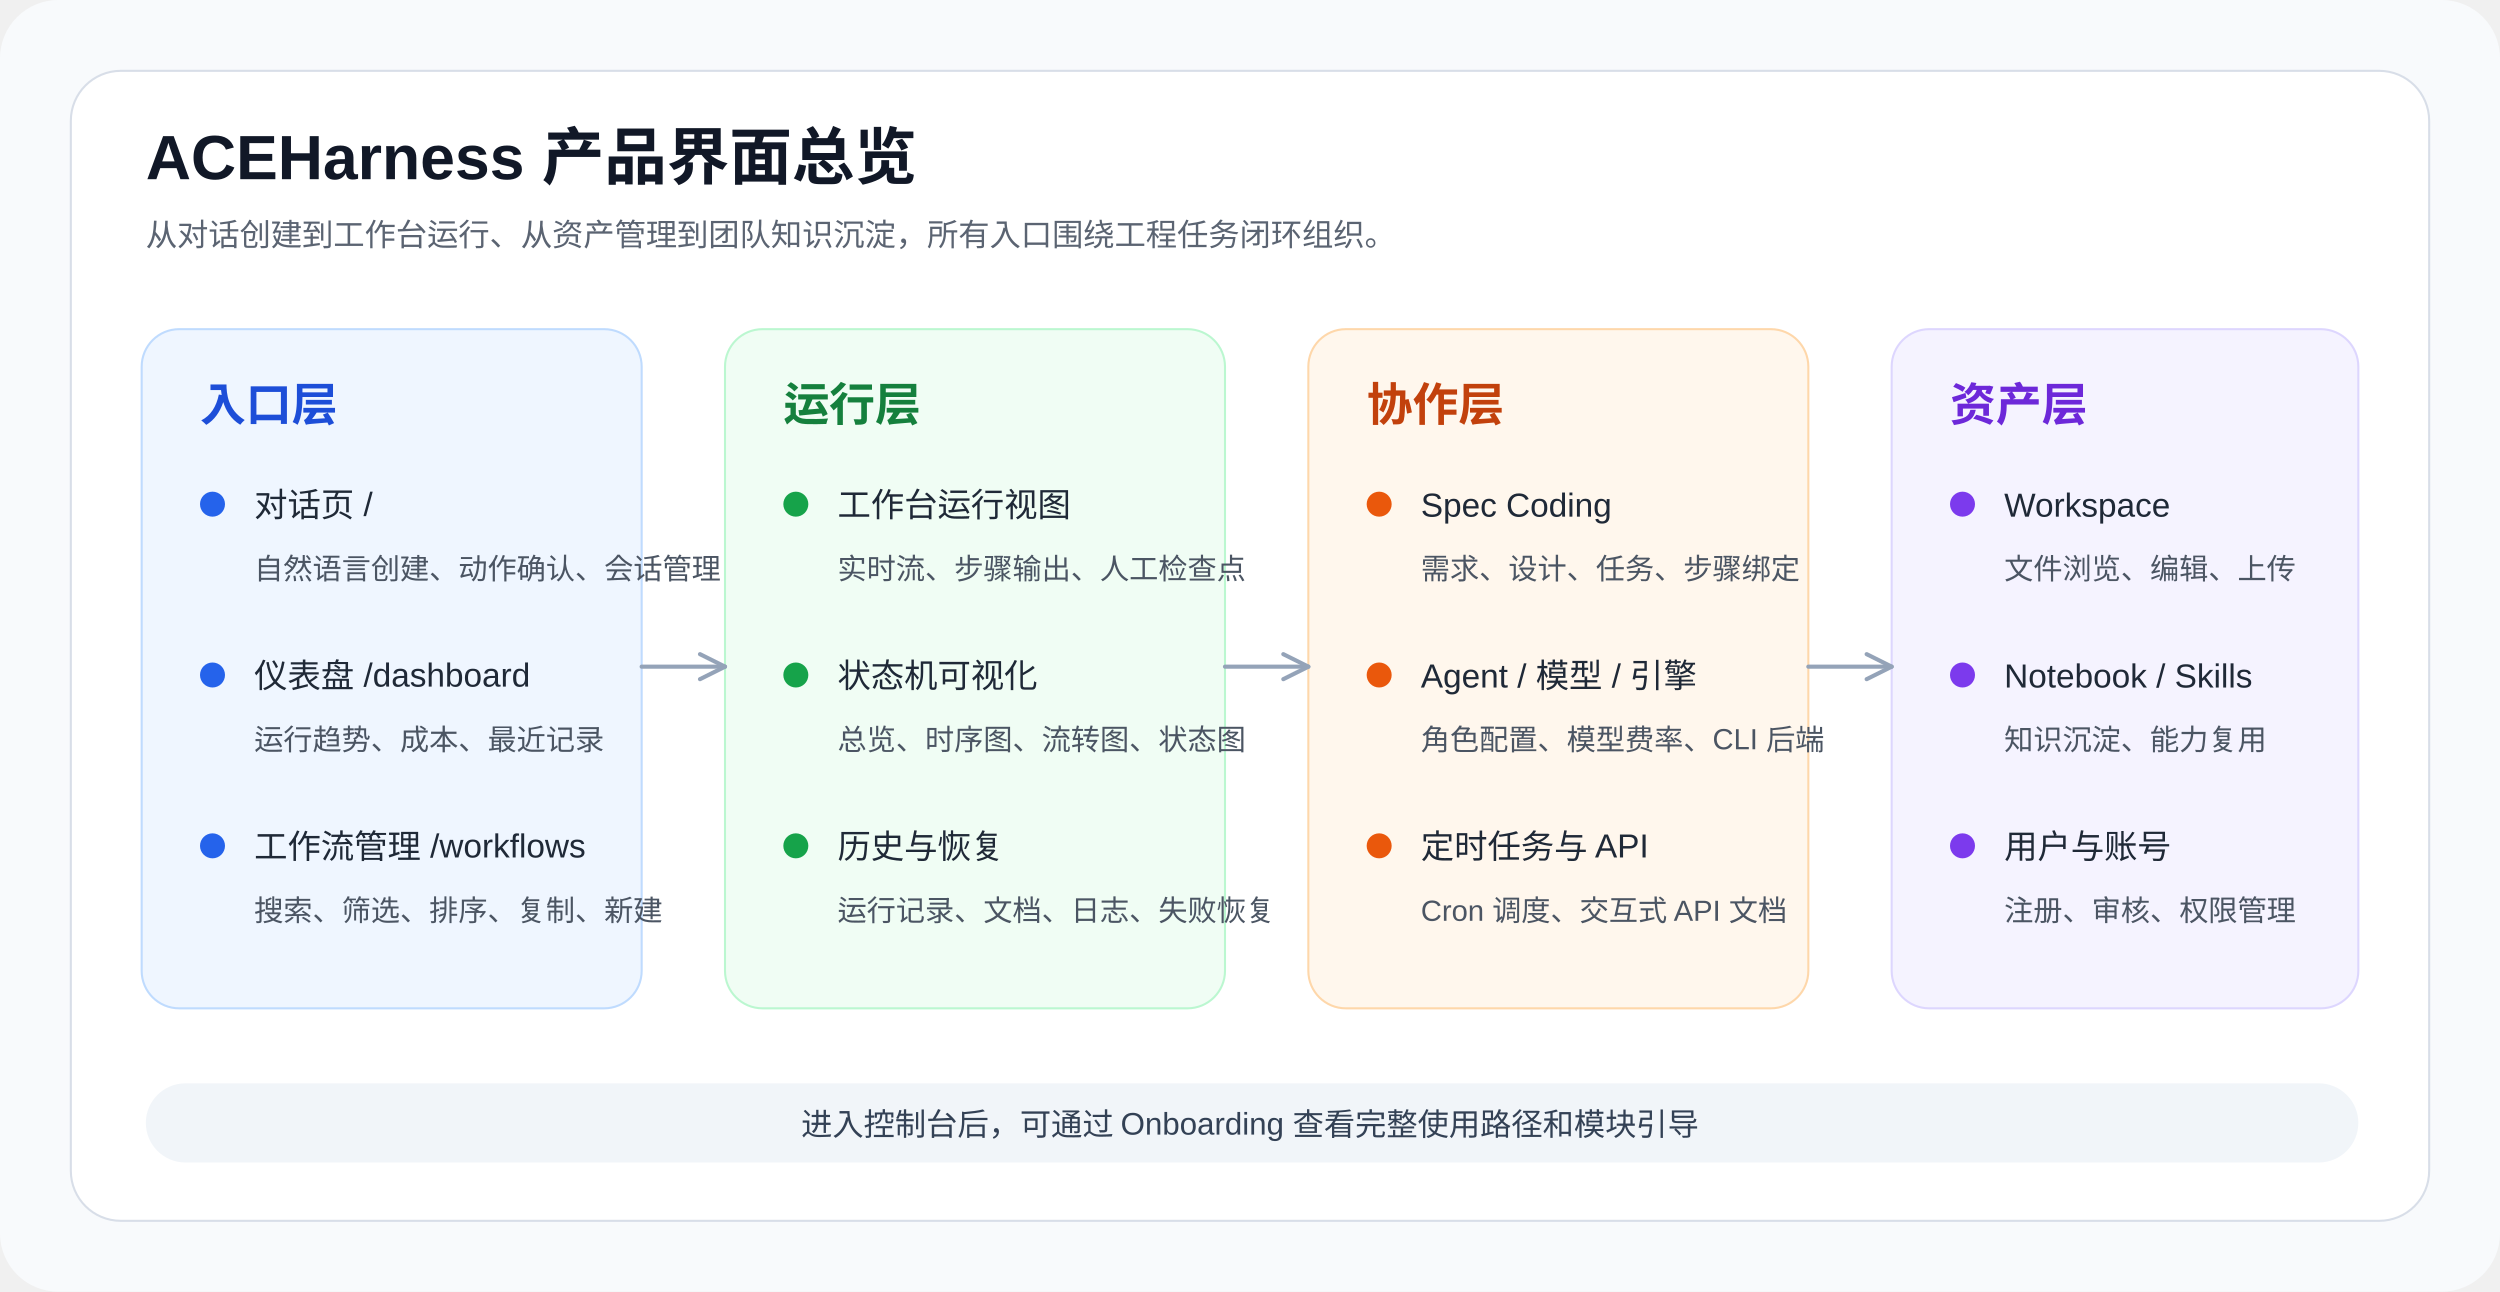
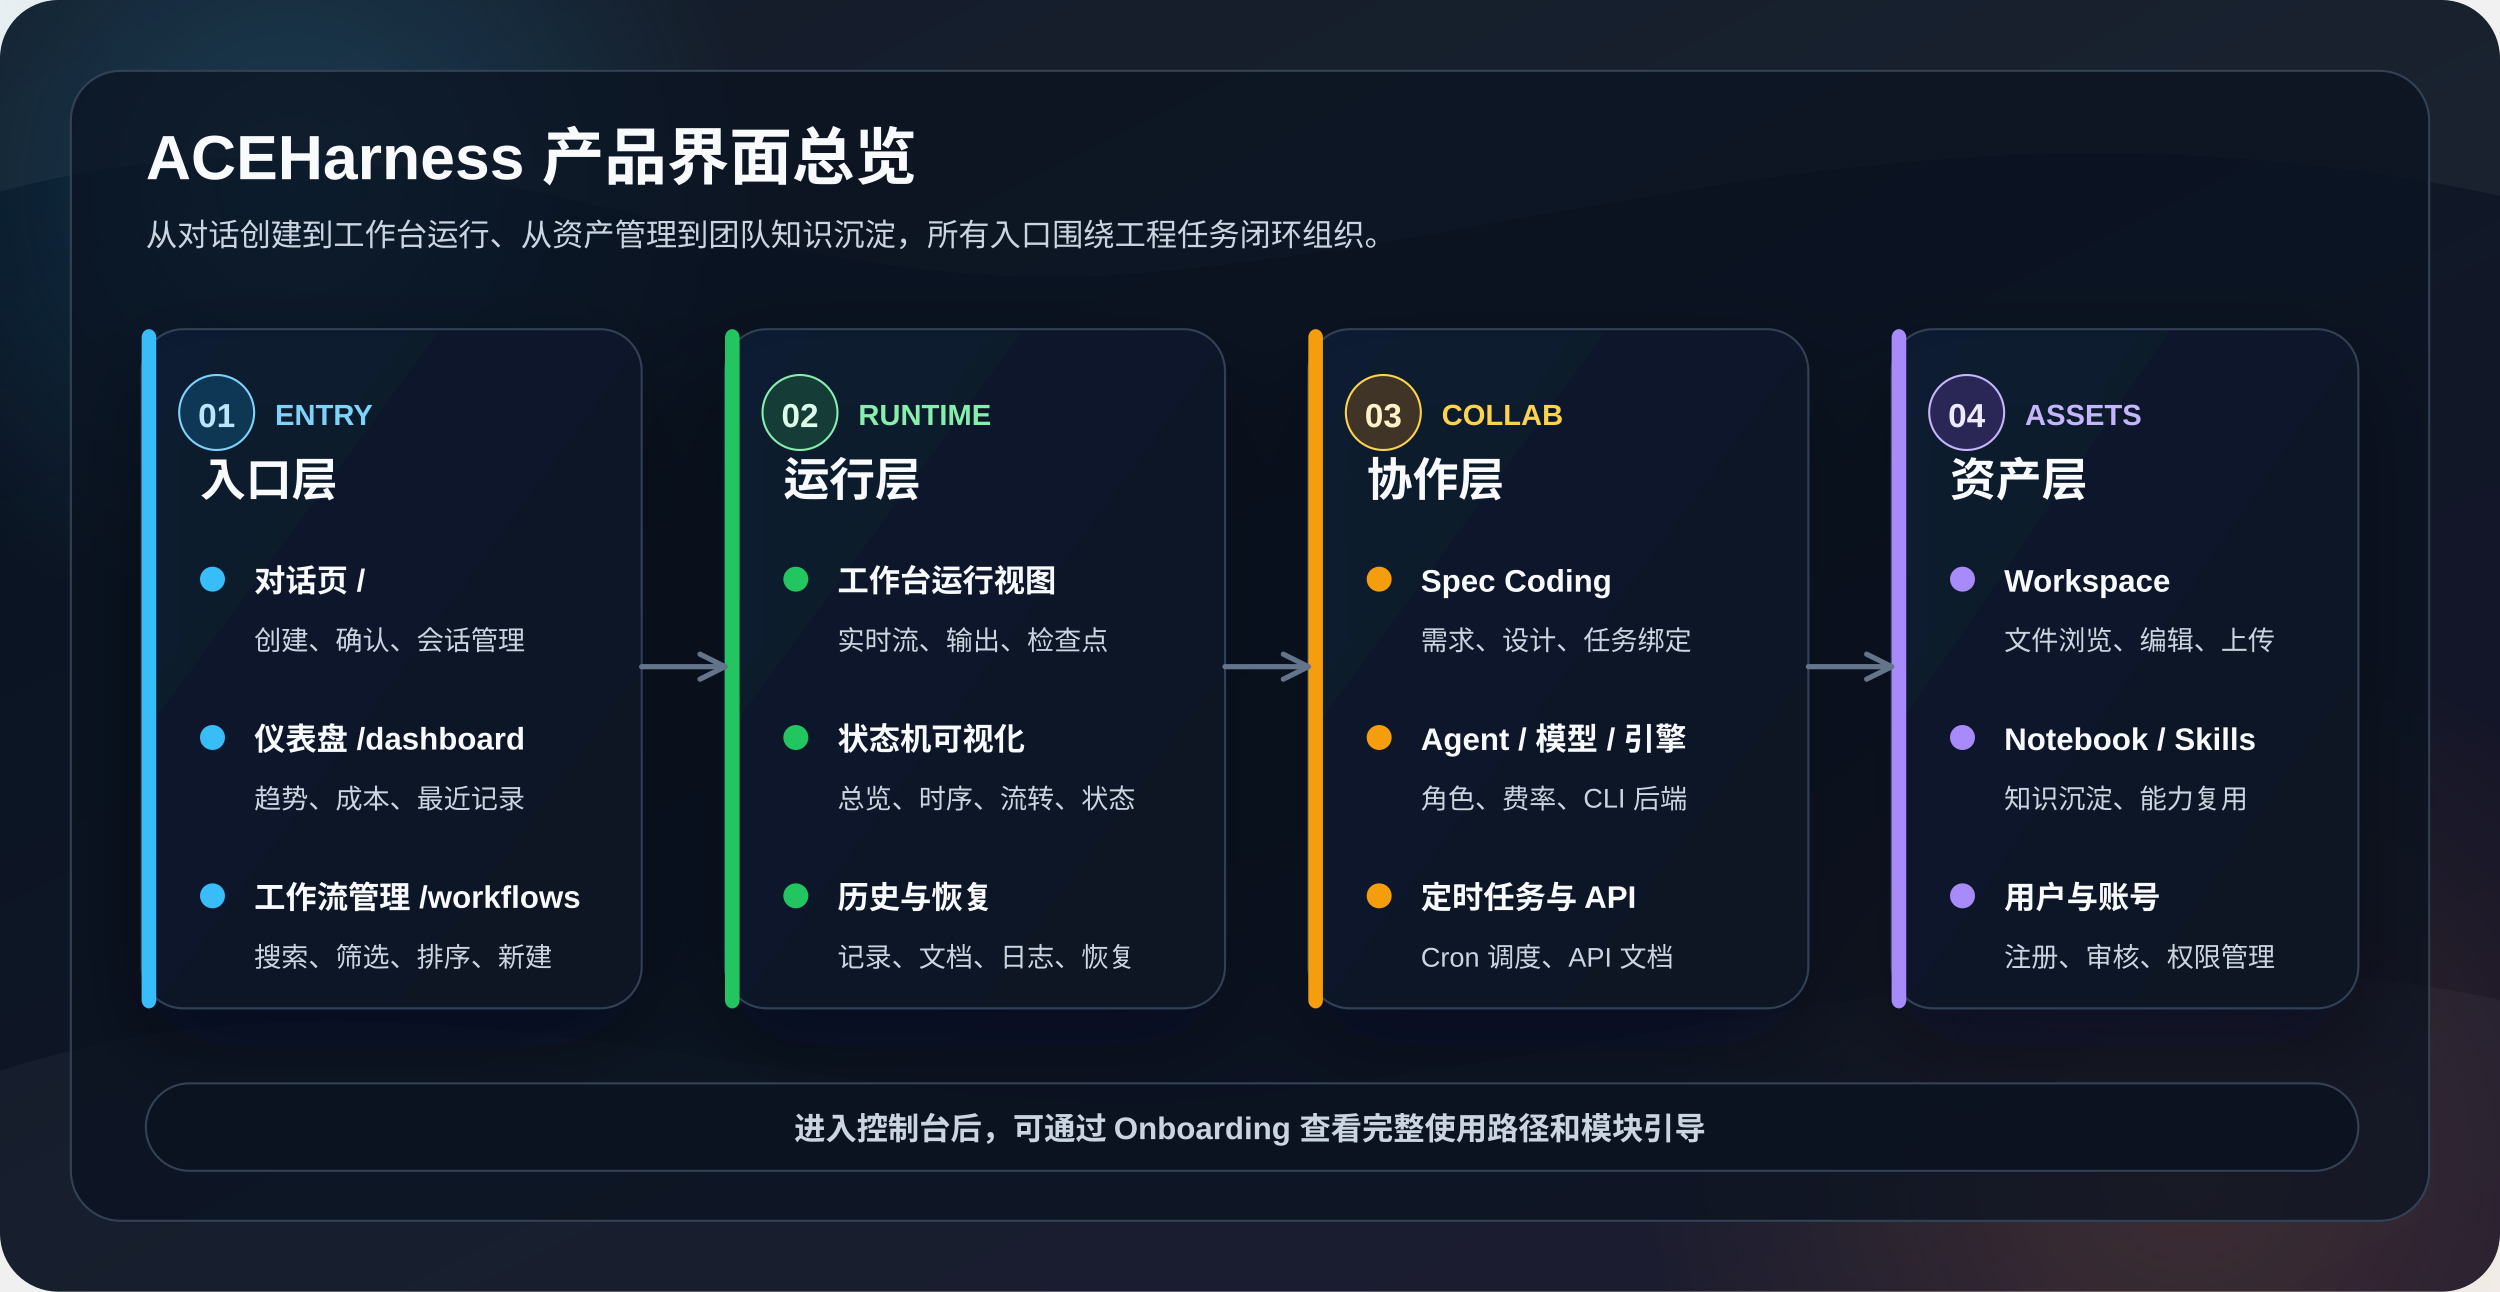
- <svg xmlns="http://www.w3.org/2000/svg" width="1200" height="620" viewBox="0 0 1200 620" fill="none">
-   <rect width="1200" height="620" rx="28" fill="#F8FAFC" />
-   <rect x="34" y="34" width="1132" height="552" rx="24" fill="white" stroke="#D8DEE8" />
-   <text x="70" y="86" fill="#111827" font-family="Arial, 'Microsoft YaHei', sans-serif" font-size="30" font-weight="700">ACEHarness 产品界面总览</text>
-   <text x="70" y="118" fill="#5B6472" font-family="Arial, 'Microsoft YaHei', sans-serif" font-size="15">从对话创建到工作台运行、从资产管理到团队知识沉淀，所有入口围绕工程任务闭环组织。</text>
-   <rect x="68" y="158" width="240" height="326" rx="18" fill="#EFF6FF" stroke="#BFDBFE" />
-   <text x="96" y="202" fill="#1D4ED8" font-family="Arial, 'Microsoft YaHei', sans-serif" font-size="22" font-weight="700">入口层</text>
-   <circle cx="102" cy="242" r="6" fill="#2563EB" />
-   <text x="122" y="248" fill="#1F2937" font-family="Arial, 'Microsoft YaHei', sans-serif" font-size="16">对话页 /</text>
-   <text x="122" y="278" fill="#4B5563" font-family="Arial, 'Microsoft YaHei', sans-serif" font-size="14">自然语言创建、动作确认、会话管理</text>
-   <circle cx="102" cy="324" r="6" fill="#2563EB" />
-   <text x="122" y="330" fill="#1F2937" font-family="Arial, 'Microsoft YaHei', sans-serif" font-size="16">仪表盘 /dashboard</text>
-   <text x="122" y="360" fill="#4B5563" font-family="Arial, 'Microsoft YaHei', sans-serif" font-size="14">运行趋势、成本、最近记录</text>
-   <circle cx="102" cy="406" r="6" fill="#2563EB" />
-   <text x="122" y="412" fill="#1F2937" font-family="Arial, 'Microsoft YaHei', sans-serif" font-size="16">工作流管理 /workflows</text>
-   <text x="122" y="442" fill="#4B5563" font-family="Arial, 'Microsoft YaHei', sans-serif" font-size="14">搜索、筛选、排序、复制、新建</text>
-   <rect x="348" y="158" width="240" height="326" rx="18" fill="#F0FDF4" stroke="#BBF7D0" />
-   <text x="376" y="202" fill="#15803D" font-family="Arial, 'Microsoft YaHei', sans-serif" font-size="22" font-weight="700">运行层</text>
-   <circle cx="382" cy="242" r="6" fill="#16A34A" />
-   <text x="402" y="248" fill="#1F2937" font-family="Arial, 'Microsoft YaHei', sans-serif" font-size="16">工作台运行视图</text>
-   <text x="402" y="278" fill="#4B5563" font-family="Arial, 'Microsoft YaHei', sans-serif" font-size="14">实时流、步骤输出、人工检查点</text>
-   <circle cx="382" cy="324" r="6" fill="#16A34A" />
-   <text x="402" y="330" fill="#1F2937" font-family="Arial, 'Microsoft YaHei', sans-serif" font-size="16">状态机可视化</text>
-   <text x="402" y="360" fill="#4B5563" font-family="Arial, 'Microsoft YaHei', sans-serif" font-size="14">总览、时序图、流转图、状态图</text>
-   <circle cx="382" cy="406" r="6" fill="#16A34A" />
-   <text x="402" y="412" fill="#1F2937" font-family="Arial, 'Microsoft YaHei', sans-serif" font-size="16">历史与恢复</text>
-   <text x="402" y="442" fill="#4B5563" font-family="Arial, 'Microsoft YaHei', sans-serif" font-size="14">运行记录、文档、日志、失败恢复</text>
-   <rect x="628" y="158" width="240" height="326" rx="18" fill="#FFF7ED" stroke="#FED7AA" />
-   <text x="656" y="202" fill="#C2410C" font-family="Arial, 'Microsoft YaHei', sans-serif" font-size="22" font-weight="700">协作层</text>
-   <circle cx="662" cy="242" r="6" fill="#EA580C" />
-   <text x="682" y="248" fill="#1F2937" font-family="Arial, 'Microsoft YaHei', sans-serif" font-size="16">Spec Coding</text>
-   <text x="682" y="278" fill="#4B5563" font-family="Arial, 'Microsoft YaHei', sans-serif" font-size="14">需求、设计、任务、步骤绑定</text>
-   <circle cx="662" cy="324" r="6" fill="#EA580C" />
-   <text x="682" y="330" fill="#1F2937" font-family="Arial, 'Microsoft YaHei', sans-serif" font-size="16">Agent / 模型 / 引擎</text>
-   <text x="682" y="360" fill="#4B5563" font-family="Arial, 'Microsoft YaHei', sans-serif" font-size="14">角色配置、模型费率、CLI 后端</text>
-   <circle cx="662" cy="406" r="6" fill="#EA580C" />
-   <text x="682" y="412" fill="#1F2937" font-family="Arial, 'Microsoft YaHei', sans-serif" font-size="16">定时任务与 API</text>
-   <text x="682" y="442" fill="#4B5563" font-family="Arial, 'Microsoft YaHei', sans-serif" font-size="14">Cron 调度、交互式 API 文档</text>
-   <rect x="908" y="158" width="224" height="326" rx="18" fill="#F5F3FF" stroke="#DDD6FE" />
-   <text x="936" y="202" fill="#6D28D9" font-family="Arial, 'Microsoft YaHei', sans-serif" font-size="22" font-weight="700">资产层</text>
-   <circle cx="942" cy="242" r="6" fill="#7C3AED" />
-   <text x="962" y="248" fill="#1F2937" font-family="Arial, 'Microsoft YaHei', sans-serif" font-size="16">Workspace</text>
-   <text x="962" y="278" fill="#4B5563" font-family="Arial, 'Microsoft YaHei', sans-serif" font-size="14">文件浏览、编辑、上传</text>
-   <circle cx="942" cy="324" r="6" fill="#7C3AED" />
-   <text x="962" y="330" fill="#1F2937" font-family="Arial, 'Microsoft YaHei', sans-serif" font-size="16">Notebook / Skills</text>
-   <text x="962" y="360" fill="#4B5563" font-family="Arial, 'Microsoft YaHei', sans-serif" font-size="14">知识沉淀、能力复用</text>
-   <circle cx="942" cy="406" r="6" fill="#7C3AED" />
-   <text x="962" y="412" fill="#1F2937" font-family="Arial, 'Microsoft YaHei', sans-serif" font-size="16">用户与账号</text>
-   <text x="962" y="442" fill="#4B5563" font-family="Arial, 'Microsoft YaHei', sans-serif" font-size="14">注册、审核、权限管理</text>
-   <path d="M308 320H348" stroke="#94A3B8" stroke-width="2" stroke-linecap="round" />
-   <path d="M588 320H628" stroke="#94A3B8" stroke-width="2" stroke-linecap="round" />
-   <path d="M868 320H908" stroke="#94A3B8" stroke-width="2" stroke-linecap="round" />
-   <path d="M336 314L348 320L336 326" stroke="#94A3B8" stroke-width="2" stroke-linecap="round" stroke-linejoin="round" />
-   <path d="M616 314L628 320L616 326" stroke="#94A3B8" stroke-width="2" stroke-linecap="round" stroke-linejoin="round" />
-   <path d="M896 314L908 320L896 326" stroke="#94A3B8" stroke-width="2" stroke-linecap="round" stroke-linejoin="round" />
-   <rect x="70" y="520" width="1062" height="38" rx="19" fill="#F1F5F9" />
-   <text x="600" y="545" text-anchor="middle" fill="#334155" font-family="Arial, 'Microsoft YaHei', sans-serif" font-size="15">进入控制台后，可通过 Onboarding 查看完整使用路径和模块引导</text>
+ <svg xmlns="http://www.w3.org/2000/svg" width="1200" height="620" viewBox="0 0 1200 620" fill="none" role="img" aria-labelledby="title desc">
+   <defs>
+     <linearGradient id="bg" x1="0" y1="0" x2="1" y2="1">
+       <stop offset="0%" stop-color="#07111F" />
+       <stop offset="55%" stop-color="#101827" />
+       <stop offset="100%" stop-color="#171329" />
+     </linearGradient>
+     <linearGradient id="panel" x1="0" y1="0" x2="1" y2="1">
+       <stop offset="0%" stop-color="#111C31" stop-opacity="0.98" />
+       <stop offset="100%" stop-color="#0B1220" stop-opacity="0.98" />
+     </linearGradient>
+     <radialGradient id="glowBlue" cx="50%" cy="50%" r="50%">
+       <stop offset="0%" stop-color="#38BDF8" stop-opacity="0.20" />
+       <stop offset="100%" stop-color="#38BDF8" stop-opacity="0" />
+     </radialGradient>
+     <radialGradient id="glowOrange" cx="50%" cy="50%" r="50%">
+       <stop offset="0%" stop-color="#FB923C" stop-opacity="0.15" />
+       <stop offset="100%" stop-color="#FB923C" stop-opacity="0" />
+     </radialGradient>
+     <filter id="shadow" x="-12%" y="-16%" width="124%" height="142%">
+       <feDropShadow dx="0" dy="18" stdDeviation="22" flood-color="#020617" flood-opacity="0.38" />
+     </filter>
+     <style>
+       .font { font-family: Arial, "Microsoft YaHei", "PingFang SC", sans-serif; }
+       .title { fill: #F8FAFC; font-size: 30px; font-weight: 800; }
+       .subtitle { fill: #CBD5E1; font-size: 15px; }
+       .layer { fill: #F8FAFC; font-size: 22px; font-weight: 800; }
+       .item { fill: #F8FAFC; font-size: 15px; font-weight: 700; }
+       .desc { fill: #CBD5E1; font-size: 13px; }
+     </style>
+   </defs>
+   <rect width="1200" height="620" rx="28" fill="url(#bg)" />
+   <circle cx="140" cy="90" r="220" fill="url(#glowBlue)" />
+   <circle cx="1050" cy="560" r="260" fill="url(#glowOrange)" />
+   <path d="M0 92C206 36 344 144 535 132C742 118 930 36 1200 94V0H0Z" fill="#FFFFFF" fill-opacity="0.045" />
+   <path d="M0 514C210 446 410 548 600 526C828 498 1008 438 1200 480V620H0Z" fill="#FFFFFF" fill-opacity="0.035" />
+   <rect x="34" y="34" width="1132" height="552" rx="24" fill="#0B1220" fill-opacity="0.72" stroke="#334155" />
+   <g class="font">
+     <text x="70" y="86" class="title">ACEHarness 产品界面总览</text>
+     <text x="70" y="118" class="subtitle">从对话创建到工作台运行、从资产管理到团队知识沉淀，所有入口围绕工程任务闭环组织。</text>
+   </g>
+   <g class="font" filter="url(#shadow)">
+     <rect x="68" y="158" width="240" height="326" rx="20" fill="url(#panel)" stroke="#334155" />
+     <rect x="68" y="158" width="7" height="326" rx="4" fill="#38BDF8" />
+     <circle cx="104" cy="198" r="18" fill="#0EA5E9" fill-opacity="0.20" stroke="#7DD3FC" />
+     <text x="104" y="205" text-anchor="middle" fill="#BAE6FD" font-size="16" font-weight="800">01</text>
+     <text x="132" y="204" fill="#7DD3FC" font-size="14" font-weight="800">ENTRY</text>
+     <text x="96" y="238" class="layer">入口层</text>
+     <circle cx="102" cy="278" r="6" fill="#38BDF8" />
+     <text x="122" y="284" class="item">对话页 /</text>
+     <text x="122" y="312" class="desc">创建、确认、会话管理</text>
+     <circle cx="102" cy="354" r="6" fill="#38BDF8" />
+     <text x="122" y="360" class="item">仪表盘 /dashboard</text>
+     <text x="122" y="388" class="desc">趋势、成本、最近记录</text>
+     <circle cx="102" cy="430" r="6" fill="#38BDF8" />
+     <text x="122" y="436" class="item">工作流管理 /workflows</text>
+     <text x="122" y="464" class="desc">搜索、筛选、排序、新建</text>
+     <rect x="348" y="158" width="240" height="326" rx="20" fill="url(#panel)" stroke="#334155" />
+     <rect x="348" y="158" width="7" height="326" rx="4" fill="#22C55E" />
+     <circle cx="384" cy="198" r="18" fill="#22C55E" fill-opacity="0.20" stroke="#86EFAC" />
+     <text x="384" y="205" text-anchor="middle" fill="#DCFCE7" font-size="16" font-weight="800">02</text>
+     <text x="412" y="204" fill="#86EFAC" font-size="14" font-weight="800">RUNTIME</text>
+     <text x="376" y="238" class="layer">运行层</text>
+     <circle cx="382" cy="278" r="6" fill="#22C55E" />
+     <text x="402" y="284" class="item">工作台运行视图</text>
+     <text x="402" y="312" class="desc">实时流、输出、检查点</text>
+     <circle cx="382" cy="354" r="6" fill="#22C55E" />
+     <text x="402" y="360" class="item">状态机可视化</text>
+     <text x="402" y="388" class="desc">总览、时序、流转、状态</text>
+     <circle cx="382" cy="430" r="6" fill="#22C55E" />
+     <text x="402" y="436" class="item">历史与恢复</text>
+     <text x="402" y="464" class="desc">记录、文档、日志、恢复</text>
+     <rect x="628" y="158" width="240" height="326" rx="20" fill="url(#panel)" stroke="#334155" />
+     <rect x="628" y="158" width="7" height="326" rx="4" fill="#F59E0B" />
+     <circle cx="664" cy="198" r="18" fill="#F59E0B" fill-opacity="0.20" stroke="#FCD34D" />
+     <text x="664" y="205" text-anchor="middle" fill="#FEF3C7" font-size="16" font-weight="800">03</text>
+     <text x="692" y="204" fill="#FCD34D" font-size="14" font-weight="800">COLLAB</text>
+     <text x="656" y="238" class="layer">协作层</text>
+     <circle cx="662" cy="278" r="6" fill="#F59E0B" />
+     <text x="682" y="284" class="item">Spec Coding</text>
+     <text x="682" y="312" class="desc">需求、设计、任务绑定</text>
+     <circle cx="662" cy="354" r="6" fill="#F59E0B" />
+     <text x="682" y="360" class="item">Agent / 模型 / 引擎</text>
+     <text x="682" y="388" class="desc">角色、费率、CLI 后端</text>
+     <circle cx="662" cy="430" r="6" fill="#F59E0B" />
+     <text x="682" y="436" class="item">定时任务与 API</text>
+     <text x="682" y="464" class="desc">Cron 调度、API 文档</text>
+     <rect x="908" y="158" width="224" height="326" rx="20" fill="url(#panel)" stroke="#334155" />
+     <rect x="908" y="158" width="7" height="326" rx="4" fill="#A78BFA" />
+     <circle cx="944" cy="198" r="18" fill="#8B5CF6" fill-opacity="0.20" stroke="#C4B5FD" />
+     <text x="944" y="205" text-anchor="middle" fill="#EDE9FE" font-size="16" font-weight="800">04</text>
+     <text x="972" y="204" fill="#C4B5FD" font-size="14" font-weight="800">ASSETS</text>
+     <text x="936" y="238" class="layer">资产层</text>
+     <circle cx="942" cy="278" r="6" fill="#A78BFA" />
+     <text x="962" y="284" class="item">Workspace</text>
+     <text x="962" y="312" class="desc">文件浏览、编辑、上传</text>
+     <circle cx="942" cy="354" r="6" fill="#A78BFA" />
+     <text x="962" y="360" class="item">Notebook / Skills</text>
+     <text x="962" y="388" class="desc">知识沉淀、能力复用</text>
+     <circle cx="942" cy="430" r="6" fill="#A78BFA" />
+     <text x="962" y="436" class="item">用户与账号</text>
+     <text x="962" y="464" class="desc">注册、审核、权限管理</text>
+   </g>
+   <g stroke="#64748B" stroke-width="2.5" stroke-linecap="round" stroke-linejoin="round">
+     <path d="M308 320H348" />
+     <path d="M588 320H628" />
+     <path d="M868 320H908" />
+     <path d="M336 314L348 320L336 326" />
+     <path d="M616 314L628 320L616 326" />
+     <path d="M896 314L908 320L896 326" />
+   </g>
+   <g class="font">
+     <rect x="70" y="520" width="1062" height="42" rx="21" fill="#0B1220" fill-opacity="0.92" stroke="#334155" />
+     <text x="600" y="547" text-anchor="middle" fill="#CBD5E1" font-size="15" font-weight="700">进入控制台后，可通过 Onboarding 查看完整使用路径和模块引导</text>
+   </g>
</svg>
